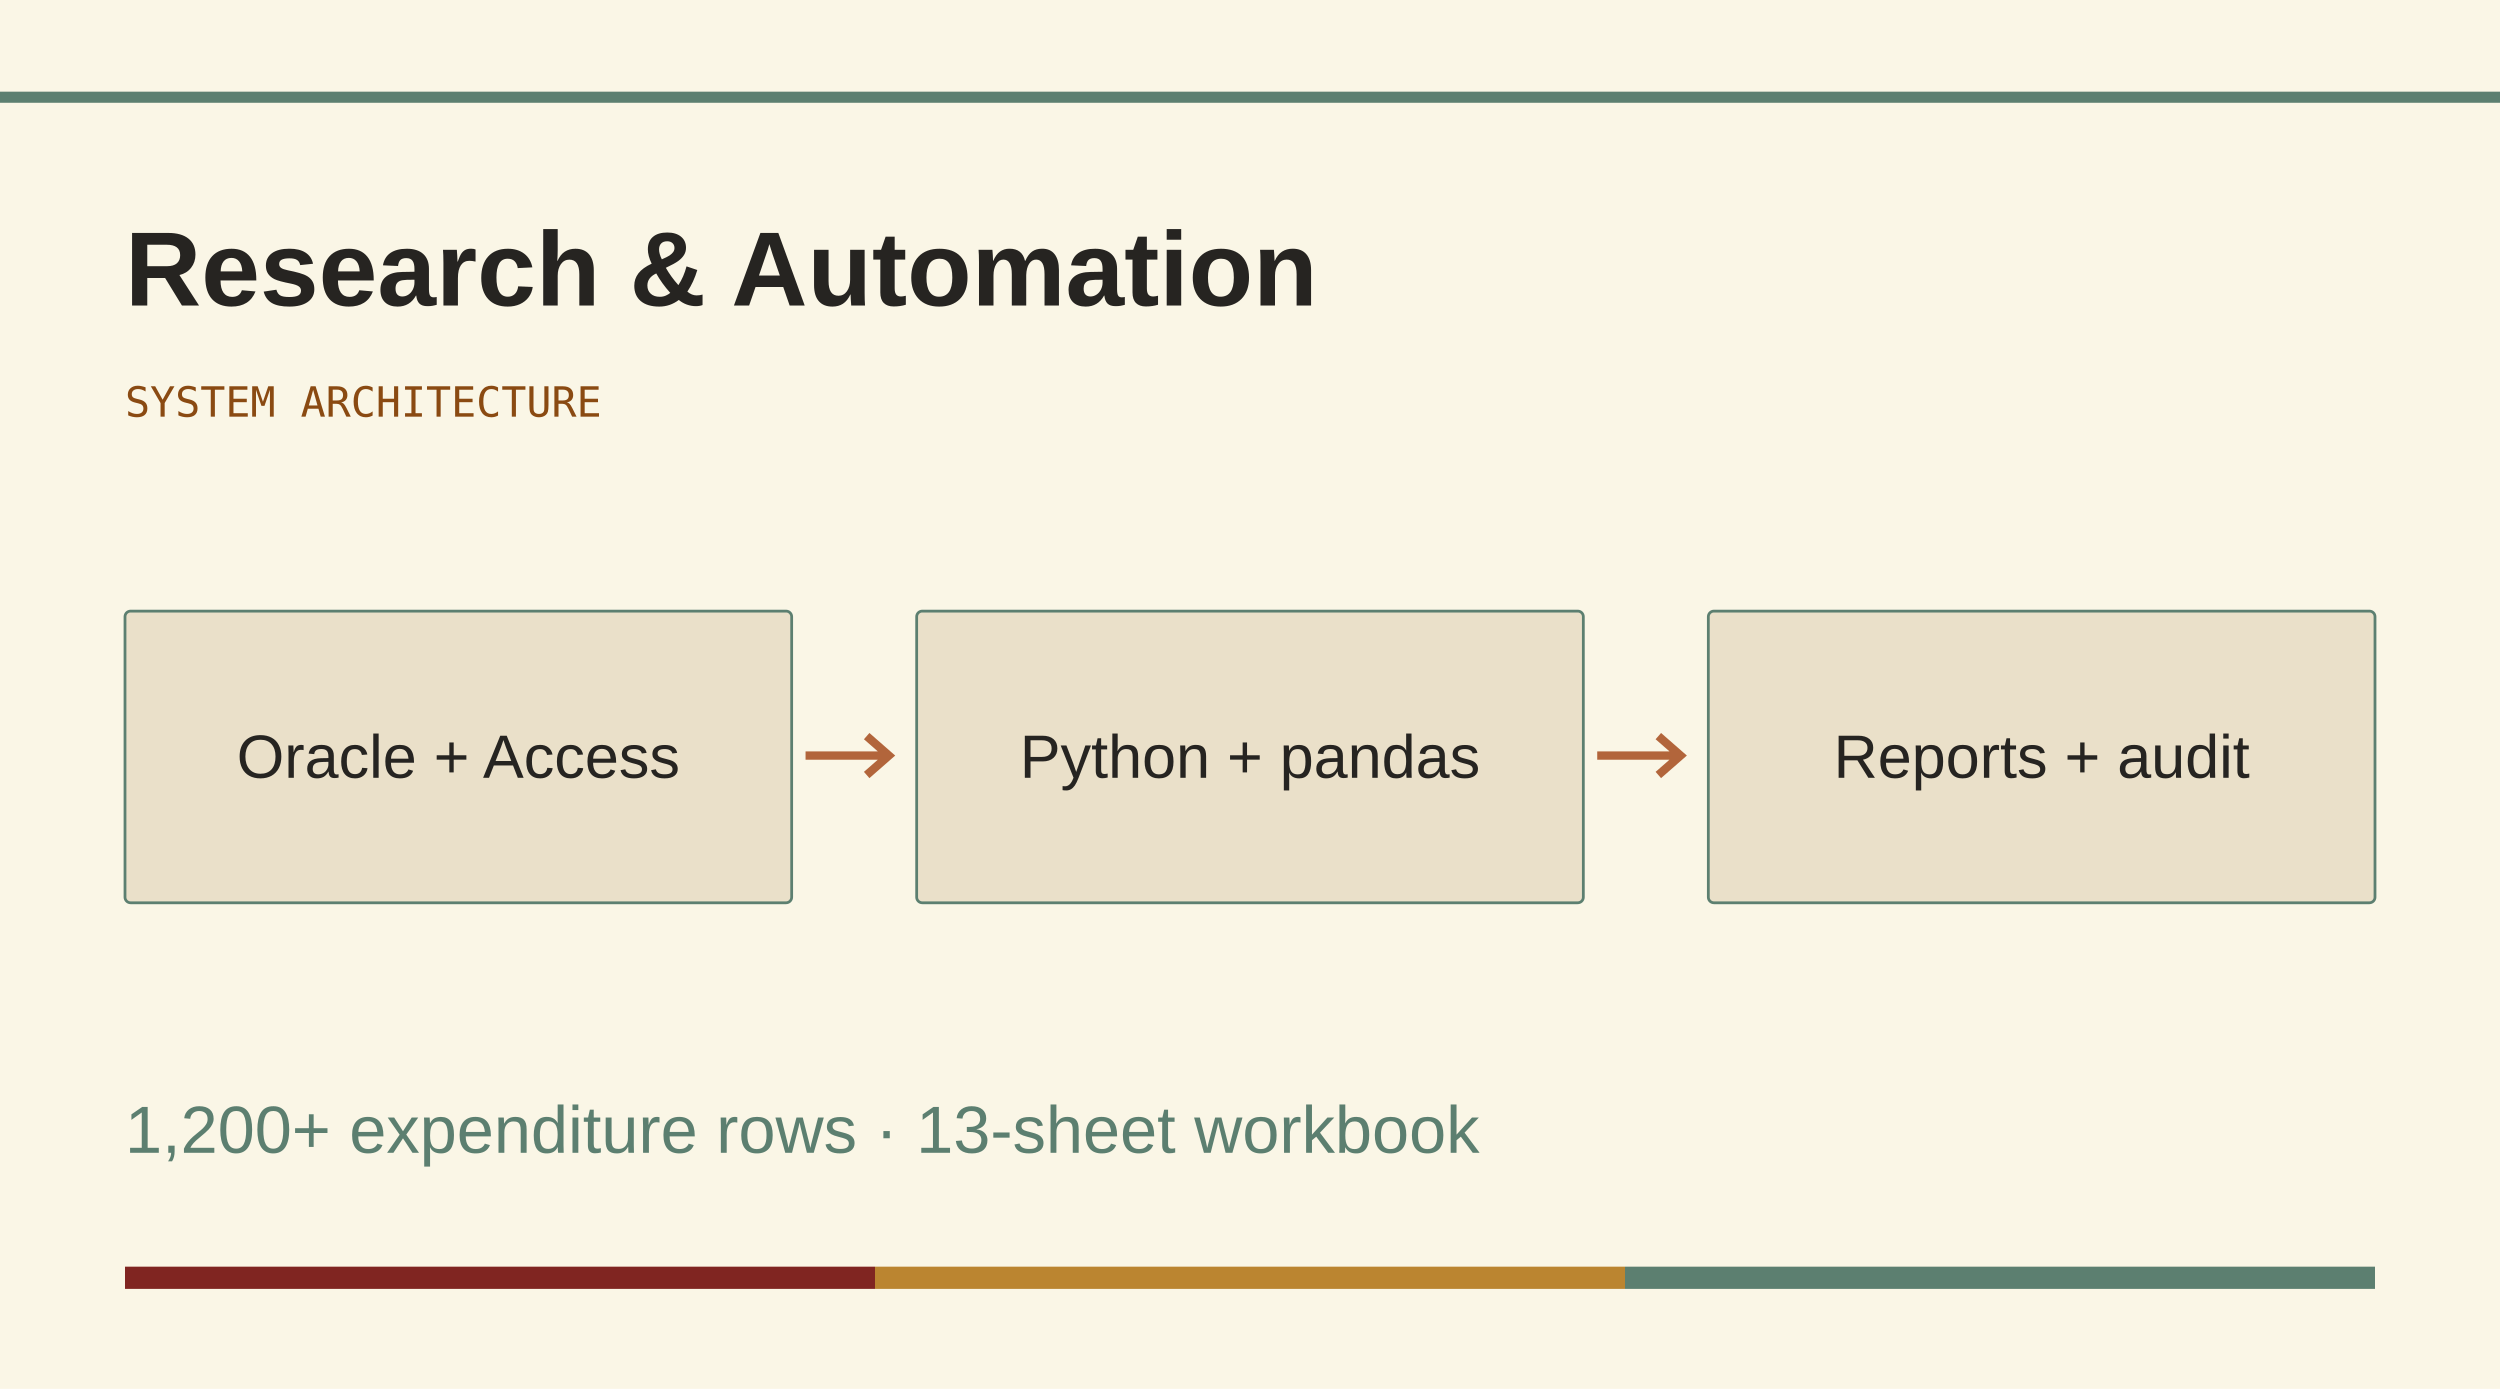
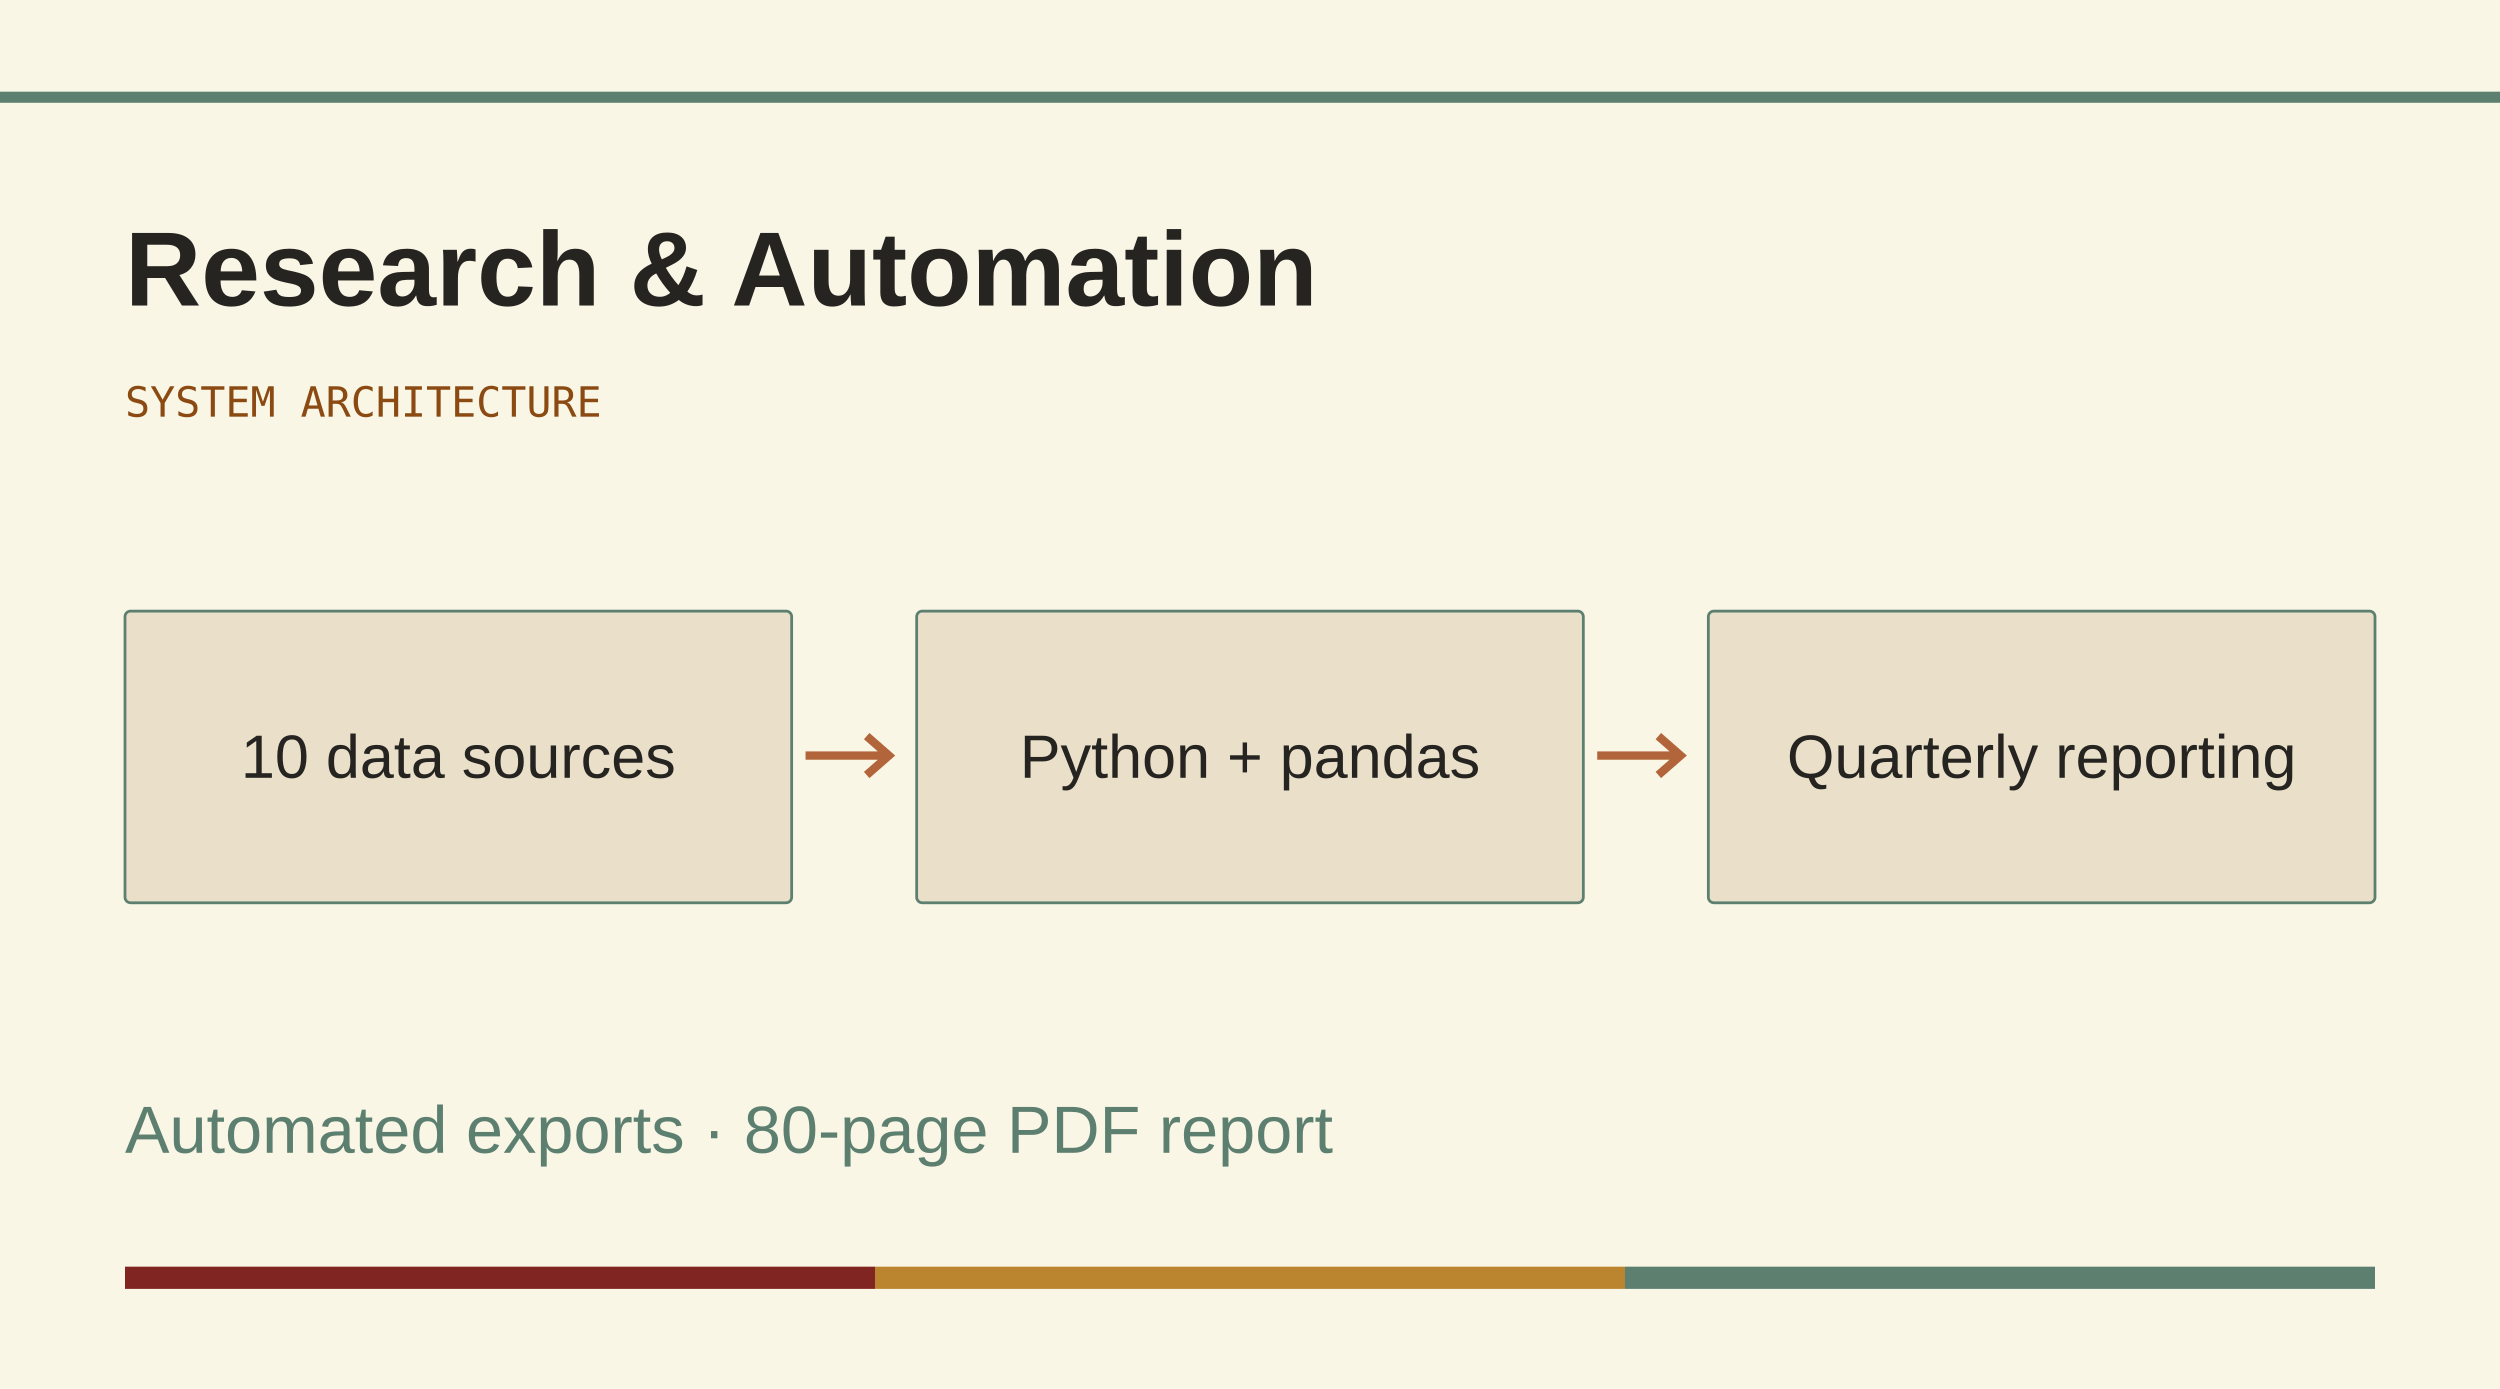
<svg xmlns="http://www.w3.org/2000/svg" width="900" height="500" viewBox="0 0 900 500">
  <rect width="900" height="500" fill="#faf6e6" />
  <path d="M0 35H900" stroke="#5c7f70" stroke-width="4" />
  <text x="45" y="110" font-family="Arial" font-weight="bold" font-size="38" fill="#262421">Research &amp; Automation</text>
  <text x="45" y="150" font-family="monospace" font-size="15" fill="#8a4a12">SYSTEM ARCHITECTURE</text>
  <rect x="45" y="220" width="240" height="105" rx="2" fill="#eae0c9" stroke="#5c7f70" />
-   <text x="165" y="280" text-anchor="middle" font-family="Arial" font-size="22" fill="#262421">Oracle + Access</text>
+   <text x="165" y="280" text-anchor="middle" font-family="Arial" font-size="22" fill="#262421">10 data sources</text>
  <path d="M290 272h30m-8-7 8 7-8 7" fill="none" stroke="#b2653b" stroke-width="3" />
  <rect x="330" y="220" width="240" height="105" rx="2" fill="#eae0c9" stroke="#5c7f70" />
  <text x="450" y="280" text-anchor="middle" font-family="Arial" font-size="22" fill="#262421">Python + pandas</text>
  <path d="M575 272h30m-8-7 8 7-8 7" fill="none" stroke="#b2653b" stroke-width="3" />
  <rect x="615" y="220" width="240" height="105" rx="2" fill="#eae0c9" stroke="#5c7f70" />
-   <text x="735" y="280" text-anchor="middle" font-family="Arial" font-size="22" fill="#262421">Reports + audit</text>
-   <text x="45" y="415" font-family="Arial" font-size="24" fill="#5c7f70">1,200+ expenditure rows · 13-sheet workbook</text>
+   <text x="735" y="280" text-anchor="middle" font-family="Arial" font-size="22" fill="#262421">Quarterly reporting</text>
+   <text x="45" y="415" font-family="Arial" font-size="24" fill="#5c7f70">Automated exports · 80-page PDF report</text>
  <path d="M45 460h270" stroke="#802521" stroke-width="8" />
  <path d="M315 460h270" stroke="#bb8530" stroke-width="8" />
  <path d="M585 460h270" stroke="#5c7f70" stroke-width="8" />
</svg>
